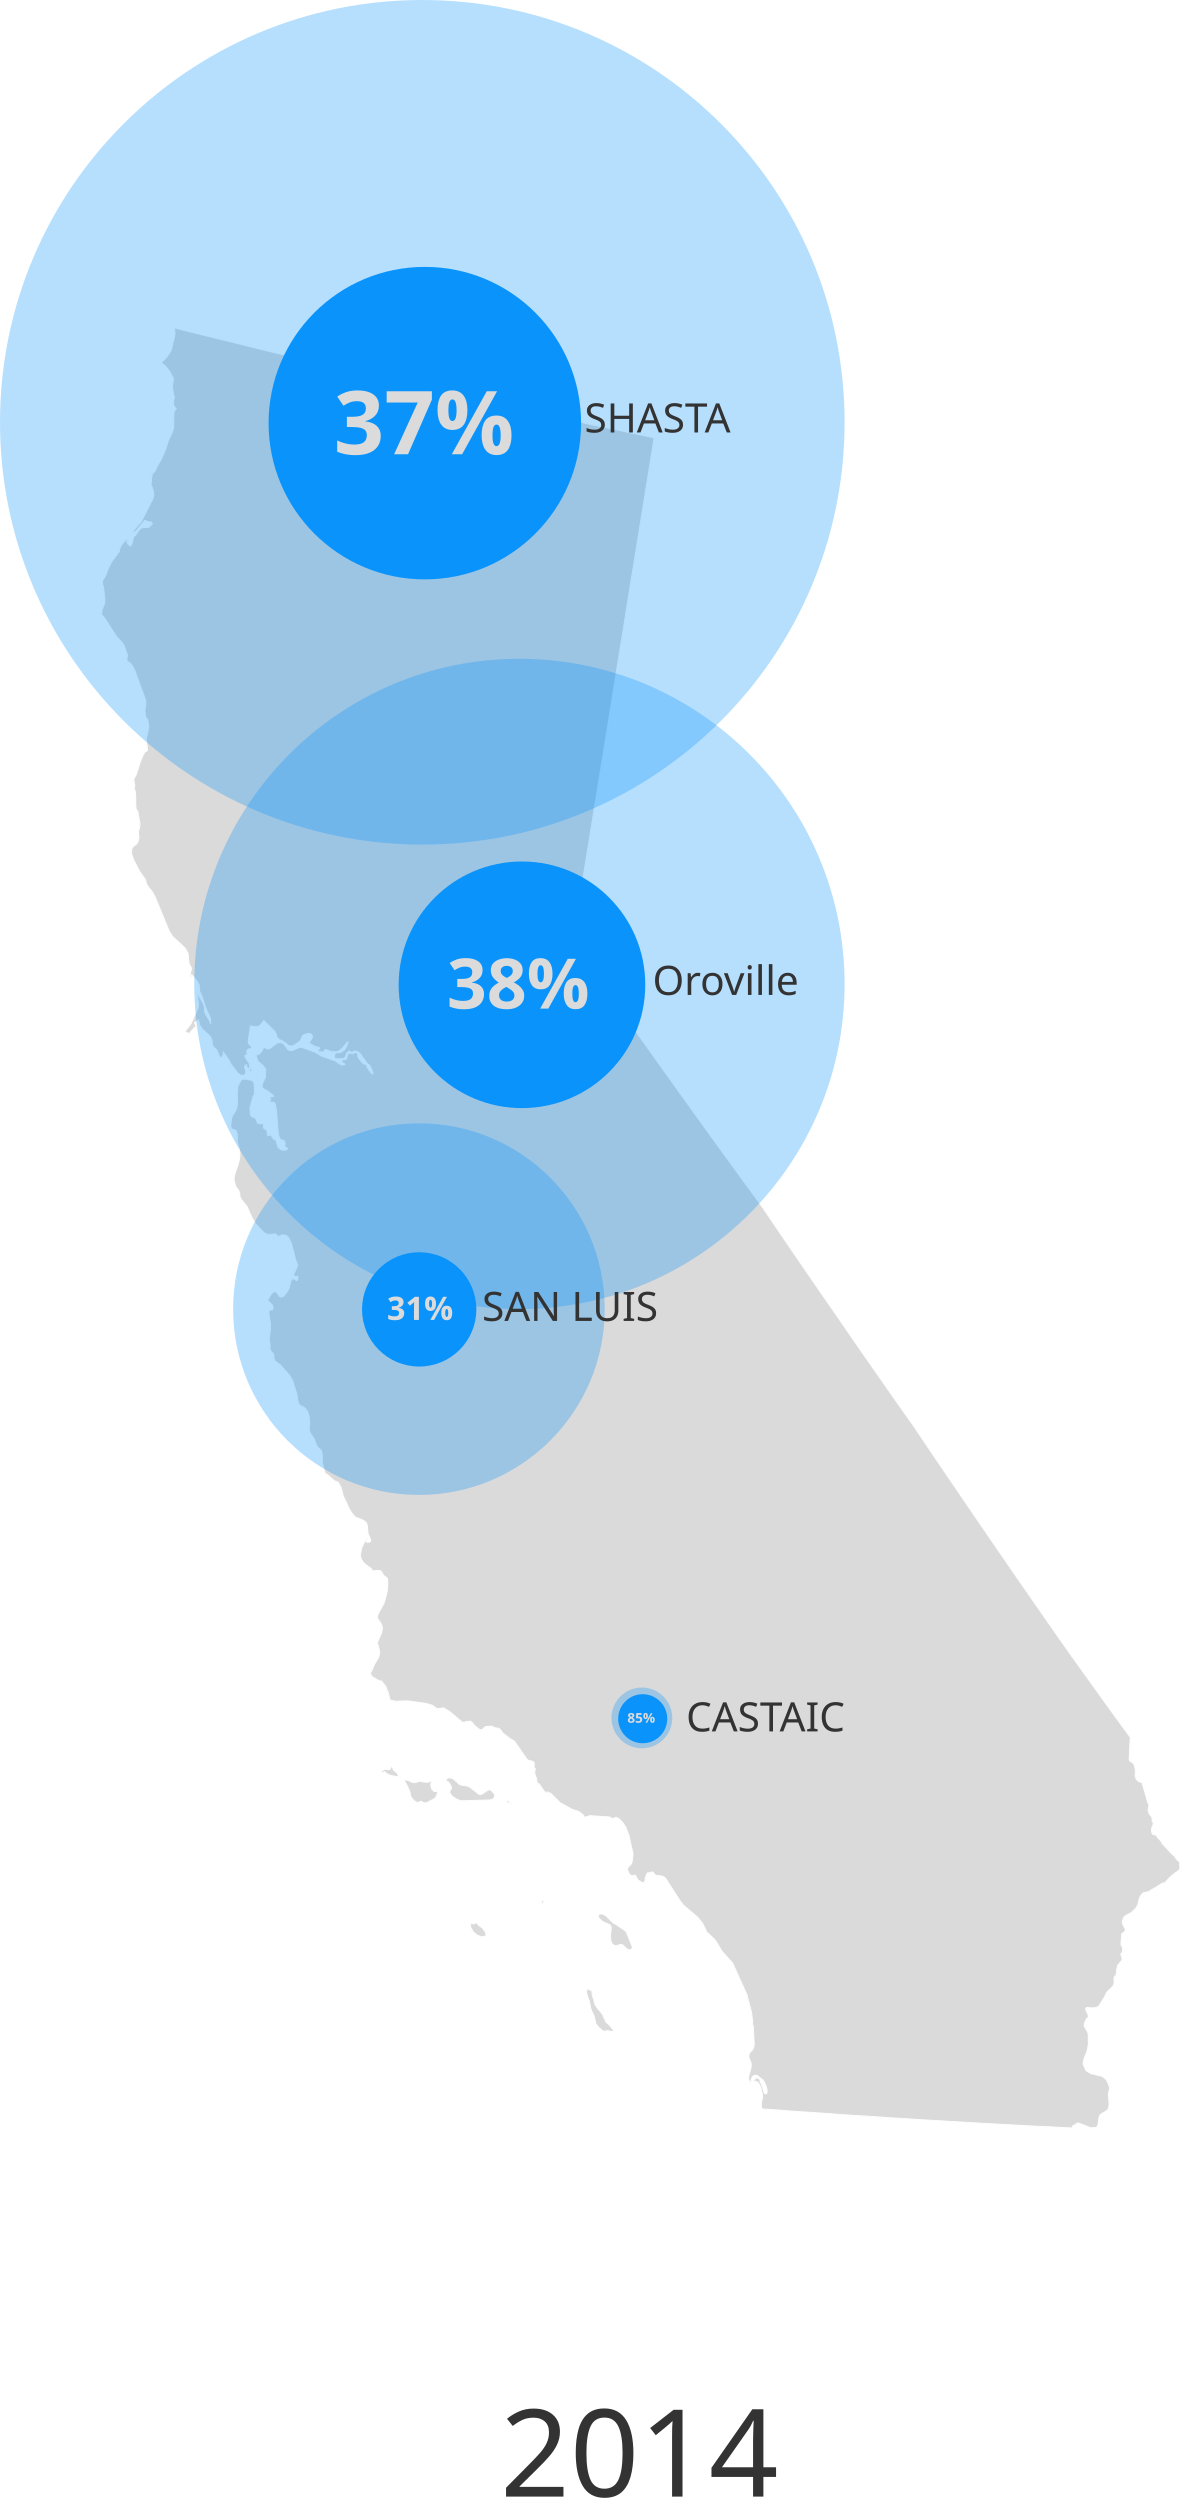
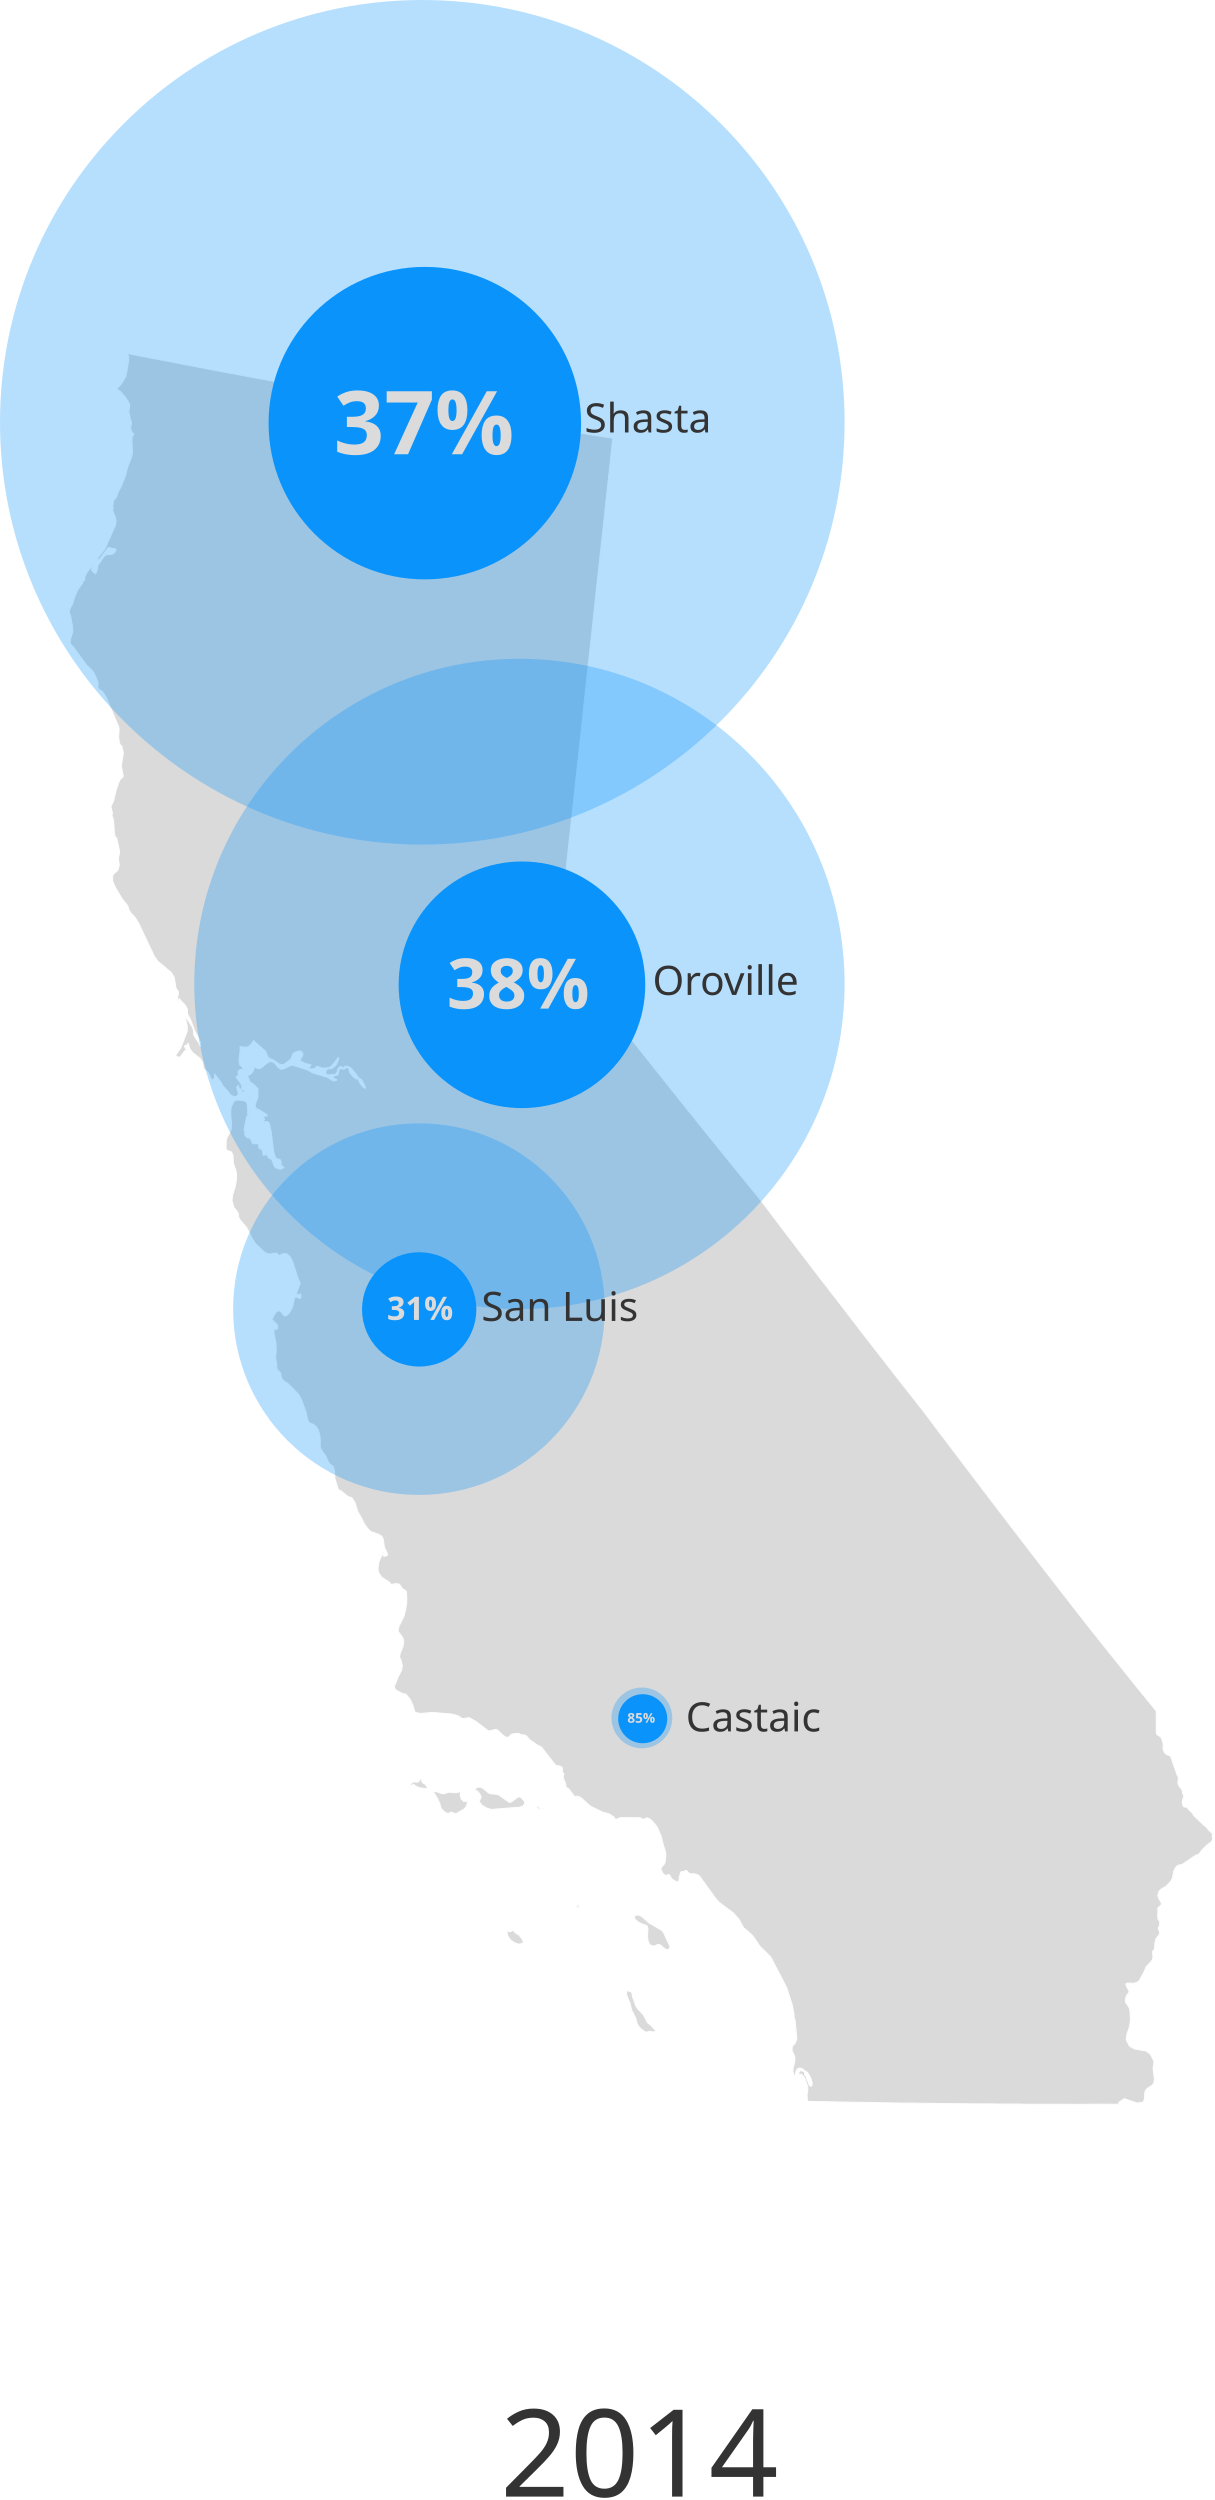
- <svg xmlns="http://www.w3.org/2000/svg" width="699px" height="1480px" viewBox="0 0 699 1480" version="1.1">
+ <svg xmlns="http://www.w3.org/2000/svg" width="719px" height="1480px" viewBox="0 0 719 1480" version="1.1">
  <defs />
  <g id="Page-1" stroke="none" stroke-width="1" fill="none" fill-rule="evenodd">
    <g id="Reservior" transform="translate(-6111, -183)">
      <g id="2014" transform="translate(6111, 183)">
-         <g id="US-States/State-Shapes/California" opacity="0.305" transform="translate(60, 194)">
+         <g id="US-States/State-Shapes/California" opacity="0.305" transform="translate(379.5, 727) rotate(-3) translate(-379.5, -727) translate(60, 194)">
          <path d="M298.715,1003.03 L296.563,998.311 L293.4,994.51 L292.128,992.458 L291.454,989.497 L291.117,988.727 L290.78,987.67 L290.512,986.45 L290.512,985.463 L290.313,984.545 L289.501,984.095 L288.491,983.714 L287.686,983.03 L287.15,985.385 L287.954,988.199 L288.965,990.943 L289.701,995.039 L291.922,1000.068 L292.733,1003.947 L294.142,1005.836 L295.827,1007.437 L297.168,1008.354 L297.91,1008.587 L298.447,1008.432 L298.983,1008.206 L299.526,1008.129 L301.61,1008.587 L302.552,1008.587 L303.494,1008.206 L300.468,1004.475 L298.715,1003.03 L298.715,1003.03 Z M225.529,947.29 L223.308,945.766 L223.04,945.315 L221.967,944.165 L221.156,944.709 L220.214,944.934 L219.278,944.787 L218.33,944.095 L218.735,947.212 L220.214,949.723 L222.434,951.549 L225.13,952.606 L227.749,952.155 L227.413,949.956 L225.529,947.29 L225.529,947.29 Z M310.218,949.039 L304.229,945.012 L303.019,944.398 L298.584,939.983 L296.7,939.074 L294.885,938.996 L294.074,940.294 L294.748,941.74 L296.295,943.178 L298.11,944.243 L299.526,944.787 L301.41,945.696 L301.878,947.29 L301.41,951.549 L301.479,953.904 L301.878,955.809 L302.751,957.177 L304.367,957.861 L305.109,957.783 L307.124,957.177 L307.935,957.107 L308.877,957.558 L311.16,959.835 L312.57,960.364 L313.849,960.061 L314.392,958.7 L311.098,950.477 L310.218,949.039 L310.218,949.039 Z M195.529,865.005 L194.993,862.572 L195.529,859.991 L194.189,860.831 L192.841,861.134 L188.33,860.528 L187.388,860.753 L186.515,861.134 L185.305,861.359 L183.689,860.979 L180.733,859.688 L179.186,860.069 L180.396,861.818 L181.675,864.399 L182.747,867.065 L183.015,869.039 L183.559,870.182 L184.899,871.775 L186.584,872.988 L187.925,872.988 L188.805,872.459 L189.541,872.537 L190.352,872.918 L191.562,873.369 L192.367,873.291 L196.74,871.091 L197.812,870.182 L198.624,868.736 L199.16,866.381 L196.939,866.529 L195.529,865.005 L195.529,865.005 Z M175.28,855.957 L174.675,855.273 L173.939,854.667 L173.128,854.131 L172.722,853.299 L172.392,852.312 L171.718,851.402 L171.113,853.221 L170.034,853.68 L167.751,853.377 L166.204,854.286 L165.798,855.273 L166.403,855.654 L167.545,854.745 L169.498,856.26 L171.381,857.1 L175.954,857.939 L175.686,856.874 L175.28,855.957 L175.28,855.957 Z M231.112,866.148 L230.575,865.775 L229.702,865.464 L228.492,866 L225.192,868.207 L224.587,868.363 L223.713,868.363 L217.793,863.715 L216.315,863.256 L213.152,862.805 L211.873,862.269 L208.312,859.004 L206.29,858.468 L205.685,858.468 L205.149,858.693 L204.275,859.307 L203.739,859.844 L204.138,860.295 L205.348,860.831 L206.159,861.818 L206.826,863.031 L207.37,864.469 L206.022,866.909 L207.507,869.272 L210.395,871.169 L212.953,872.078 L229.902,871.62 L231.786,871.014 L232.728,869.956 L232.996,868.511 L232.796,868.285 L231.112,866.148 L231.112,866.148 Z M638.346,909.948 L638.484,908.58 L636.325,906.458 L635.589,905.238 L634.915,904.476 L633.705,903.489 L628.122,897.48 L627.18,895.809 L626.843,895.428 L625.502,894.06 L625.234,893.672 L624.691,892.84 L624.423,892.537 L624.155,892.381 L623.818,892.234 L622.807,892.078 L622.401,891.853 L622.071,891.324 L621.796,890.64 L621.734,889.342 L621.734,888.425 L621.796,888.355 L622.339,886.831 L622.876,885.471 L622.271,884.329 L622.133,884.243 L622.002,882.121 L621.329,880.978 L620.455,879.991 L619.713,878.165 L619.713,877.481 L620.118,875.125 L620.118,874.286 L619.85,873.757 L619.582,873.291 L616.082,861.359 L614.13,860.675 L612.72,859.385 L611.977,857.333 L612.184,854.434 L612.046,853.151 L611.641,851.48 L610.967,849.949 L609.956,849.195 L608.883,848.589 L608.485,847.29 L609.083,835.281 L609.151,834.519 L597.112,818.017 L585.203,801.438 L572.826,784.174 L561.33,767.75 L551.168,753.144 L541.012,738.477 L530.918,723.801 L520.9,709.196 L510.875,694.513 L500.857,679.768 L490.894,665.092 L481.007,650.417 L469.572,634.21 L446.971,601.82 L435.805,585.544 L424.57,569.345 L413.404,553.076 L402.306,536.799 L391.277,520.523 L377.017,500.982 L362.818,481.44 L348.695,461.821 L334.634,442.195 L320.649,422.584 L306.718,402.895 L292.864,383.182 L279.078,363.493 L279.277,362.133 L280.219,356.576 L283.176,338.247 L286.07,320.004 L300.867,228.741 L303.762,210.498 L309.682,174.152 L312.57,155.893 L318.497,119.547 L321.384,101.451 L324.348,83.278 L327.236,65.175 L309.544,61.444 L291.853,57.728 L274.23,53.99 L256.607,50.119 L238.916,46.318 L221.293,42.361 L203.67,38.413 L186.041,34.371 L168.425,30.344 L150.802,26.24 L133.173,22.128 L115.619,17.946 L97.989,13.687 L80.435,9.357 L62.874,5.02 L45.32,0.69 L44.983,0.535 L43.099,0.076 L43.505,2.059 L43.574,3.116 L43.505,4.274 L41.415,13.236 L40.541,14.76 L38.19,18.102 L35.831,20.309 L35.701,20.916 L37.784,22.509 L40.61,26.085 L42.694,30.049 L42.357,32.855 L41.958,34.371 L42.357,36.959 L42.694,39.392 L43.099,40.465 L43.237,41.071 L42.694,43.652 L42.563,44.647 L42.762,45.626 L43.168,46.543 L43.704,47.305 L44.378,47.919 L43.099,49.435 L42.9,52.622 L42.831,58.863 L42.088,61.755 L39.599,67.079 L38.059,72.101 L35.226,78.405 L33.281,81.522 L31.795,85.019 L30.386,86.232 L29.911,87.755 L29.643,89.582 L29.712,90.958 L29.313,92.326 L30.792,96.733 L31.06,99.018 L30.523,101.218 L23.593,114.914 L19.488,119.469 L18.346,121.451 L19.756,120.993 L21.241,119.547 L25.476,114.3 L25.882,114.075 L28.639,115.132 L29.444,114.914 L29.98,115.676 L30.248,115.824 L28.708,117.798 L27.292,118.326 L25.745,118.257 L23.792,118.56 L22.582,119.547 L20.093,123.045 L19.151,123.729 L18.209,127.607 L17.274,129.349 L15.857,128.136 L15.046,126.923 L15.183,126.543 L15.926,124.646 L16.325,123.962 L13.705,126.465 L12.021,128.595 L10.542,131.408 L10.611,131.719 L10.742,132.24 L10.81,132.706 L10.473,132.784 L10.205,132.784 L9.937,133.01 L9.669,133.313 L9.332,134.378 L6.644,137.79 L5.832,139.088 L4.622,141.599 L3.481,144.109 L3.006,145.703 L2.408,147.079 L1.39,148.602 L0.655,150.04 L0.586,151.408 L1.26,153.763 L2.071,160.231 L2.071,162.811 L0.387,167.226 L0.118,169.581 L0.992,170.949 L1.865,171.781 L9.195,183.122 L12.495,186.62 L13.506,188.283 L15.321,193.312 L15.39,194.066 L15.115,196.344 L15.252,197.261 L15.72,197.727 L17.274,198.784 L17.81,199.313 L19.556,202.205 L26.281,220.681 L26.35,222.43 L25.813,226.845 L26.082,229.278 L26.35,230.638 L26.687,231.322 L27.429,231.866 L27.629,232.776 L27.766,233.848 L27.966,234.905 L28.096,236.577 L26.556,243.502 L27.36,249.736 L26.955,250.576 L25.745,251.26 L24.603,253.234 L22.919,257.416 L20.904,264.101 L19.151,267.373 L19.825,271.252 L19.426,273.001 L19.893,273.84 L20.161,275.356 L20.361,278.177 L20.361,282.888 L20.629,285.173 L21.578,286.316 L22.857,293.77 L22.788,294.827 L22.045,298.17 L21.977,299.164 L22.245,301.372 L22.245,302.437 L21.44,304.862 L20.498,306.012 L19.357,306.689 L18.078,308.212 L17.81,311.259 L19.151,315.052 L22.857,322.204 L25.944,326.463 L26.35,327.683 L26.687,329.277 L27.897,331.174 L30.118,333.917 L31.795,336.879 L40.273,357.485 L42.157,360.377 L49.693,367.372 L51.309,370.419 L51.976,376.723 L53.392,379.086 L52.382,384.03 L52.925,385.779 L52.987,385.095 L53.461,383.035 L56.961,387.147 L57.896,389.051 L58.034,389.883 L58.034,391.857 L58.164,392.774 L59.649,395.891 L61.801,402.739 L63.954,407.216 L64.696,409.579 L64.696,412.02 L63.816,409.735 L62.338,407.52 L61.128,405.094 L60.99,402.281 L60.523,400.446 L57.628,395.363 L56.486,393.684 L57.497,400.065 L57.229,402.817 L53.055,412.09 L50.367,415.58 L49.624,417.026 L51.508,417.64 L52.045,417.64 L52.65,417.329 L52.787,417.104 L52.849,416.878 L53.929,415.736 L54.465,414.974 L55.208,414.22 L56.349,413.614 L55.881,413.155 L55.675,412.696 L55.208,411.181 L55.881,411.095 L56.418,410.792 L56.961,410.341 L57.497,409.657 L58.233,412.93 L59.849,415.355 L63.885,418.93 L64.222,419.389 L64.964,420.454 L65.501,421.822 L65.7,424.636 L66.374,425.693 L67.921,427.076 L68.664,428.211 L69.874,431.406 L70.678,432.09 L71.551,431.631 L72.163,430.341 L72.163,428.748 L75.388,433.38 L77.004,436.419 L79.087,438.86 L79.899,440.15 L80.971,441.518 L82.518,442.498 L84.134,442.739 L85.344,441.814 L85.544,440.073 L85.007,438.479 L84.739,437.189 L85.881,436.194 L86.218,437.873 L87.029,438.705 L87.765,438.324 L87.902,436.73 L87.359,435.129 L85.544,432.541 L84.801,431.025 L85.344,430.87 L86.08,430.263 L86.554,430.038 L86.018,428.825 L86.286,427.753 L87.16,426.991 L89.312,426.688 L88.775,425.623 L87.16,423.718 L86.96,421.752 L87.964,415.961 L88.101,413.303 L90.859,413.839 L92.743,413.761 L94.358,412.626 L96.181,410.186 L102.768,416.645 L103.71,418.627 L103.847,419.614 L104.452,420.609 L105.387,421.371 L107.546,422.358 L110.84,424.939 L112.256,425.242 L113.198,425.242 L114.133,424.783 L117.097,422.731 L117.633,422.203 L118.108,421.441 L118.912,419.537 L119.249,419.008 L120.053,418.479 L121.47,418.021 L122.879,417.718 L123.959,417.943 L124.97,419.233 L124.832,420.531 L122.948,423.415 L125.974,425.242 L129.473,426.307 L128.669,427.372 L128.263,427.753 L127.658,428.056 L128.463,428.592 L129.604,428.748 L130.952,428.67 L132.1,428.444 L132.368,427.372 L133.241,427.372 L135.662,428.444 L136.604,428.592 L139.361,428.592 L140.977,427.978 L142.861,426.307 L145.687,422.809 L146.085,422.964 L145.35,425.164 L144.408,426.913 L143.129,428.211 L141.582,429.051 L140.77,429.198 L139.966,429.198 L139.093,429.276 L138.35,429.812 L138.02,430.644 L137.951,431.554 L138.151,432.238 L138.687,432.696 L141.919,432.774 L143.734,432.463 L144.607,431.554 L144.875,430.186 L145.219,429.509 L146.422,428.367 L146.965,428.141 L147.364,428.444 L147.77,428.825 L148.306,429.128 L148.712,429.051 L149.386,428.289 L149.723,428.141 L151.4,428.444 L152.542,429.128 L153.422,429.96 L157.458,435.665 L158.599,436.419 L159.204,437.337 L160.146,439.241 L160.82,441.138 L160.69,441.892 L159.61,441.06 L158.4,439.466 L157.32,437.57 L156.922,436.039 L155.643,436.039 L154.158,434.826 L152.074,432.09 L151.875,431.406 L151.875,430.566 L151.737,429.735 L151.07,429.051 L150.328,428.973 L149.654,429.276 L149.118,429.735 L148.643,429.882 L147.096,429.432 L146.292,429.579 L145.817,430.341 L145.618,431.173 L145.281,432.16 L144.944,432.999 L144.538,433.302 L143.871,433.225 L143.06,433.45 L142.386,433.909 L142.056,434.523 L142.386,434.826 L144.339,436.039 L142.792,436.583 L141.314,436.039 L138.687,434.134 L130.285,431.173 L127.122,429.128 L118.706,426.004 L117.028,426.159 L113.329,427.83 L111.582,427.978 L110.235,427.146 L108.014,424.099 L106.604,423.268 L104.989,423.19 L103.778,423.718 L99.742,426.765 L98.938,426.991 L97.927,426.913 L97.253,426.54 L96.648,426.004 L96.105,425.934 L95.094,428.056 L94.022,429.432 L92.674,430.419 L91.464,430.419 L92.743,434.297 L95.3,436.419 L97.322,438.86 L97.116,443.796 L95.5,447.302 L95.032,449.501 L96.181,450.714 L97.59,451.328 L100.952,453.769 L102.163,454.981 L99,455.665 L99.405,455.891 L100.347,456.73 L99.605,458.09 L100.148,458.471 L102.094,458.549 L102.836,459.381 L103.105,460.298 L103.778,464.488 L104.72,476.73 L105.257,479.085 L106.13,480.756 L107.883,481.137 L108.282,481.44 L108.55,481.977 L108.825,482.886 L108.825,483.415 L108.619,484.021 L108.488,484.627 L108.688,484.93 L109.224,485.171 L110.304,486.081 L109.093,486.843 L107.546,486.913 L106.068,486.462 L104.789,485.475 L104.184,484.021 L103.71,482.124 L103.105,480.686 L102.163,480.531 L101.489,479.699 L100.884,478.627 L100.217,477.943 L98.532,478.323 L98.264,477.484 L98.195,476.264 L98.065,475.354 L97.116,474.445 L96.38,474.142 L95.967,473.535 L96.105,471.786 L95.699,471.328 L93.279,471.18 L92.475,470.955 L91.663,468.669 L91.264,468.048 L90.728,467.674 L89.449,467.294 L88.913,466.835 L88.17,465.7 L88.17,464.938 L88.232,464.107 L87.902,462.739 L88.033,461.744 L89.649,455.51 L89.985,454.678 L90.591,454.22 L91.801,453.994 L90.659,453.769 L90.384,453.155 L90.591,452.393 L90.659,451.553 L90.453,447.302 L89.917,446.081 L88.5,445.405 L85.482,444.861 L83.928,444.861 L82.718,445.475 L80.765,449.12 L80.435,453.535 L80.634,458.09 L80.229,461.977 L79.424,463.726 L77.678,466.384 L76.935,468.669 L76.598,473.232 L77.272,474.289 L78.145,474.67 L79.019,474.896 L79.761,475.432 L80.497,477.414 L80.497,481.899 L80.971,483.943 L81.645,485.778 L81.982,487.985 L81.982,490.263 L81.776,492.315 L80.634,496.574 L79.218,500.298 L78.482,504.021 L79.424,508.133 L81.178,510.566 L81.913,512.089 L81.982,514.064 L82.45,515.432 L86.355,520.453 L89.312,527.223 L91.065,530.192 L95.837,535.276 L97.116,536.193 L98.663,536.799 L100.416,536.799 L102.094,536.496 L103.51,536.652 L104.521,538.175 L107.141,537.033 L109.293,537.258 L111.039,538.937 L112.524,542.124 L115.082,551.933 L116.286,555.058 L113.735,560.903 L114.271,561.44 L114.876,561.743 L115.55,561.743 L116.224,561.44 L116.354,562.279 L116.354,562.963 L116.155,563.577 L115.749,564.184 L114.133,563.266 L113.129,562.886 L112.387,563.803 L111.177,568.505 L110.166,570.41 L109.025,572.089 L107.746,573.457 L106.13,573.985 L105.057,572.998 L104.184,571.475 L102.836,570.565 L101.557,571.094 L100.279,572.47 L98.333,575.96 L99.405,576.644 L100.217,577.631 L100.952,578.323 L101.557,579.232 L101.626,580.686 L101.152,581.517 L99.742,581.37 L99.268,582.201 L99.206,584.02 L100.079,589.205 L100.079,593.604 L99.474,598.019 L99.474,598.859 L99.873,601.968 L99.873,603.181 L99.811,603.95 L99.873,604.556 L100.217,605.629 L100.884,606.461 L101.557,607.067 L102.094,607.829 L102.094,609.267 L102.231,610.332 L102.836,611.544 L103.641,612.469 L105.662,613.682 L111.651,620.452 L113.267,623.499 L115.749,631.256 L116.286,635.127 L116.829,637.11 L117.839,638.167 L119.517,638.773 L120.796,639.846 L121.807,641.136 L122.474,642.652 L122.948,644.401 L123.216,646.46 L123.285,648.668 L123.086,651.023 L123.148,653.067 L123.959,654.824 L125.974,657.793 L127.184,661.058 L127.995,662.582 L130.285,664.711 L130.752,667.144 L130.752,671.707 L132.499,678.392 L133.984,679.076 L137.752,682.504 L140.234,683.569 L141.919,686.608 L143.266,691.862 L145.219,695.733 L146.759,699.309 L148.444,701.967 L150.259,704.019 L155.038,706.001 L156.715,707.299 L157.389,708.737 L157.589,710.331 L157.795,713.152 L158.125,714.443 L159.204,716.953 L159.541,718.469 L158.262,719.075 L157.121,719.005 L156.784,718.321 L157.726,716.728 L157.32,715.966 L154.226,722.045 L153.491,725.62 L153.422,727.369 L153.889,729.04 L155.436,731.396 L159.473,734.365 L161.088,736.261 L161.494,735.881 L162.835,735.655 L164.451,735.733 L165.53,736.114 L166.066,736.798 L167.146,738.702 L167.751,739.153 L168.961,739.992 L169.429,740.599 L169.566,743.793 L169.36,747.369 L168.487,751.248 L167.345,755.119 L164.052,760.979 L163.378,763.257 L163.577,764.174 L165.393,766.84 L165.867,767.672 L166.135,768.589 L166.335,769.499 L166.335,770.633 L165.798,772.996 L164.052,776.727 L163.378,778.927 L164.052,780.598 L164.519,782.573 L164.788,784.633 L164.121,787.213 L163.172,788.884 L162.299,790.182 L161.556,791.628 L160.284,794.667 L159.342,796.183 L159.61,797.474 L160.353,798.624 L162.168,799.689 L164.251,800.909 L165.936,801.212 L168.287,804.244 L169.834,808.13 L170.907,812.382 L174.07,813.144 L181.269,812.918 L192.367,814.434 L195.866,815.507 L198.761,817.559 L202.728,817.108 L206.764,819.689 L213.627,825.549 L215.036,825.549 L216.789,825.083 L218.467,824.935 L219.609,825.775 L220.42,826.84 L221.898,828.355 L223.583,829.646 L224.862,830.104 L225.866,829.568 L226.608,828.736 L227.481,828.13 L231.318,827.897 L232.796,828.814 L234.612,829.04 L235.485,829.343 L236.227,829.949 L237.637,831.931 L241.941,835.281 L244.499,836.719 L251.966,847.438 L252.908,848.2 L254.661,848.511 L255.466,848.814 L256.14,849.498 L256.27,850.407 L256.14,851.48 L256.209,852.467 L257.082,853.299 L256.539,854.364 L256.539,855.802 L257.013,857.333 L257.549,858.771 L257.749,859.463 L257.817,860.753 L257.955,861.282 L258.292,861.663 L258.966,861.966 L259.365,862.347 L262.122,866.381 L263.875,867.982 L266.227,868.588 L265.216,868.13 L264.611,867.749 L264.074,867.749 L263.875,866.754 L266.227,867.827 L271.741,873.291 L278.809,877.177 L282.433,878.32 L285.128,880.294 L286.201,881.958 L287.748,881.352 L289.302,880.901 L300.331,881.585 L301.341,881.888 L302.015,882.424 L302.62,882.58 L303.494,882.346 L304.704,881.81 L306.45,882.65 L308.472,884.787 L310.418,887.516 L312.508,893.065 L313.519,898.095 L314.522,902.113 L314.729,904.018 L314.591,905.541 L314.055,908.813 L313.25,910.104 L311.965,911.246 L311.366,912.84 L312.508,915.35 L312.975,915.809 L313.718,916.268 L314.522,916.485 L315.334,916.19 L316.138,916.112 L316.743,917.177 L317.348,918.467 L318.022,919.159 L318.696,919.54 L319.5,920.146 L320.312,920.597 L321.185,920.52 L321.653,919.913 L321.852,919.159 L321.921,918.164 L322.863,915.281 L323.406,914.736 L324.41,914.736 L325.015,914.589 L325.689,914.286 L326.431,914.208 L328.047,916.112 L329.257,916.338 L330.804,916.408 L332.75,916.944 L334.029,917.931 L342.576,931.238 L344.797,934.06 L352.938,940.9 L356.032,944.787 L358.452,949.878 L359.862,951.091 L362.818,953.982 L363.898,955.272 L367.528,961.281 L373.654,968.051 L382.126,986.761 L384.821,997.021 L385.557,1002.493 L385.488,1004.405 L385.962,1005.758 L386.499,1016.345 L386.23,1017.938 L385.22,1019.835 L384.216,1020.752 L383.473,1021.739 L383.274,1023.939 L384.683,1027.514 L384.752,1029.038 L384.346,1031.09 L383.136,1035.489 L383.205,1036.562 L383.673,1038.466 L383.81,1039.827 L384.285,1039.003 L385.158,1035.878 L386.024,1034.891 L387.104,1034.518 L387.64,1034.588 L388.919,1035.124 L390.067,1036.181 L391.683,1037.324 L392.35,1038.319 L393.361,1040.518 L394.103,1043.029 L394.103,1044.926 L393.429,1045.688 L392.487,1045.229 L392.082,1043.783 L391.277,1041.661 L390.734,1039.601 L389.93,1038.544 L389.998,1037.168 L388.651,1036.259 L387.578,1036.034 L386.705,1037.021 L385.962,1037.938 L388.114,1038.319 L389.593,1039.99 L390.535,1042.501 L391.408,1045.765 L391.339,1048.354 L390.734,1050.709 L390.803,1053.67 L391.277,1054.518 L396.922,1054.898 L402.505,1055.272 L408.157,1055.73 L413.809,1056.111 L419.392,1056.492 L425.044,1056.873 L430.696,1057.246 L436.341,1057.705 L441.925,1058.085 L447.576,1058.466 L453.228,1058.777 L458.812,1059.15 L464.464,1059.531 L470.109,1059.912 L475.76,1060.215 L486.996,1060.969 L492.648,1061.28 L498.231,1061.583 L503.883,1061.964 L509.528,1062.267 L515.111,1062.57 L520.763,1062.959 L526.415,1063.262 L531.998,1063.565 L537.65,1063.868 L543.295,1064.172 L548.878,1064.475 L554.53,1064.778 L560.182,1065.003 L565.765,1065.299 L571.417,1065.617 L574.511,1065.765 L574.511,1065.921 L574.979,1064.63 L578.142,1062.718 L585.815,1065.687 L589.108,1065.384 L589.982,1063.946 L590.319,1062.112 L590.449,1060.293 L590.924,1058.544 L592.065,1057.324 L595.159,1055.583 L596.17,1054.362 L596.637,1052.232 L596.17,1045.54 L596.438,1044.242 L596.706,1043.332 L596.844,1042.345 L596.706,1040.977 L595.029,1037.246 L592.601,1035.194 L585.815,1033.601 L582.982,1031.852 L581.167,1027.895 L581.841,1024.397 L583.388,1020.752 L584.33,1016.415 L584.261,1010.484 L583.931,1009.038 L581.909,1005.618 L581.909,1004.094 L582.982,1001.351 L583.993,1000.449 L584.399,999.609 L584.062,998.467 L583.587,997.557 L582.92,996.112 L582.714,994.891 L583.525,994.433 L587.224,994.736 L589.17,994.363 L590.656,993.445 L594.087,987.896 L595.097,985.54 L595.971,984.615 L597.648,983.107 L598.865,981.809 L599.195,981.125 L599.601,979.835 L599.463,977.55 L599.67,976.189 L600.337,975.731 L600.674,975.272 L600.88,974.137 L601.079,971.93 L601.684,969.489 L602.695,968.199 L603.706,967.134 L604.373,965.774 L603.768,963.792 L603.568,962.649 L604.043,962.198 L604.373,961.662 L604.579,960.519 L604.648,959.307 L604.442,958.7 L603.637,957.48 L603.706,954.969 L603.974,952.381 L603.974,950.865 L605.521,949.8 L606.188,948.969 L606.188,948.044 L604.985,945.844 L604.51,944.631 L604.373,943.411 L605.115,941.211 L606.463,939.983 L609.688,938.242 L611.035,937.022 L612.452,935.576 L613.525,933.757 L614.604,929.497 L615.608,927.748 L616.956,926.45 L619.782,925.922 L628.122,920.893 L629.6,920.675 L632.357,917.558 L635.183,915.125 L637.741,913.446 L638.546,912.156 L638.346,909.948 L638.346,909.948 Z M45.389,446.011 L44.983,446.462 L45.052,446.765 L44.983,446.921 L45.052,446.765 L45.114,446.843 L44.983,446.998 L45.458,446.081 L45.389,446.159 L45.389,446.011 L45.389,446.011 Z M88.569,438.557 L88.438,438.782 L88.101,438.705 L87.833,439.086 L87.765,439.917 L87.765,439.995 L88.17,440.376 L88.775,440.298 L89.38,439.163 L89.312,439.163 L89.38,439.163 L88.569,438.557 L88.569,438.557 Z M91.801,443.423 L91.801,444.713 L91.869,444.783 L92.475,446.081 L92.612,445.778 L92.612,445.708 L92.206,445.405 L92.612,443.726 L91.801,443.423 L91.801,443.423 Z M242.952,873.369 L241.941,872.918 L241.336,872.382 L240.532,871.923 L239.789,871.775 L239.59,872.078 L239.727,872.382 L240.869,873.369 L241.542,873.369 L242.546,873.68 L243.626,873.602 L243.557,873.291 L242.952,873.369 L242.952,873.369 Z M261.991,931.091 L261.448,931.316 L260.643,931.394 L260.375,931.542 L260.513,932.008 L260.643,932.917 L260.843,933.446 L260.843,933.516 L261.854,932.008 L261.991,931.168 L261.922,931.168 L261.991,931.091 L261.991,931.091 Z" id="Fill-92" fill="#878787" />
          <path d="M298.715,1003.03 L296.563,998.311 L293.4,994.51 L292.128,992.458 L291.454,989.497 L291.117,988.727 L290.78,987.67 L290.512,986.45 L290.512,985.463 L290.313,984.545 L289.501,984.095 L288.491,983.714 L287.686,983.03 L287.15,985.385 L287.954,988.199 L288.965,990.943 L289.701,995.039 L291.922,1000.068 L292.733,1003.947 L294.142,1005.836 L295.827,1007.437 L297.168,1008.354 L297.91,1008.587 L298.447,1008.432 L298.983,1008.206 L299.526,1008.129 L301.61,1008.587 L302.552,1008.587 L303.494,1008.206 L300.468,1004.475 L298.715,1003.03 L298.715,1003.03 Z M225.529,947.29 L223.308,945.766 L223.04,945.315 L221.967,944.165 L221.156,944.709 L220.214,944.934 L219.278,944.787 L218.33,944.095 L218.735,947.212 L220.214,949.723 L222.434,951.549 L225.13,952.606 L227.749,952.155 L227.413,949.956 L225.529,947.29 L225.529,947.29 Z M310.218,949.039 L304.229,945.012 L303.019,944.398 L298.584,939.983 L296.7,939.074 L294.885,938.996 L294.074,940.294 L294.748,941.74 L296.295,943.178 L298.11,944.243 L299.526,944.787 L301.41,945.696 L301.878,947.29 L301.41,951.549 L301.479,953.904 L301.878,955.809 L302.751,957.177 L304.367,957.861 L305.109,957.783 L307.124,957.177 L307.935,957.107 L308.877,957.558 L311.16,959.835 L312.57,960.364 L313.849,960.061 L314.392,958.7 L311.098,950.477 L310.218,949.039 L310.218,949.039 Z M195.529,865.005 L194.993,862.572 L195.529,859.991 L194.189,860.831 L192.841,861.134 L188.33,860.528 L187.388,860.753 L186.515,861.134 L185.305,861.359 L183.689,860.979 L180.733,859.688 L179.186,860.069 L180.396,861.818 L181.675,864.399 L182.747,867.065 L183.015,869.039 L183.559,870.182 L184.899,871.775 L186.584,872.988 L187.925,872.988 L188.805,872.459 L189.541,872.537 L190.352,872.918 L191.562,873.369 L192.367,873.291 L196.74,871.091 L197.812,870.182 L198.624,868.736 L199.16,866.381 L196.939,866.529 L195.529,865.005 L195.529,865.005 Z M175.28,855.957 L174.675,855.273 L173.939,854.667 L173.128,854.131 L172.722,853.299 L172.392,852.312 L171.718,851.402 L171.113,853.221 L170.034,853.68 L167.751,853.377 L166.204,854.286 L165.798,855.273 L166.403,855.654 L167.545,854.745 L169.498,856.26 L171.381,857.1 L175.954,857.939 L175.686,856.874 L175.28,855.957 L175.28,855.957 Z M231.112,866.148 L230.575,865.775 L229.702,865.464 L228.492,866 L225.192,868.207 L224.587,868.363 L223.713,868.363 L217.793,863.715 L216.315,863.256 L213.152,862.805 L211.873,862.269 L208.312,859.004 L206.29,858.468 L205.685,858.468 L205.149,858.693 L204.275,859.307 L203.739,859.844 L204.138,860.295 L205.348,860.831 L206.159,861.818 L206.826,863.031 L207.37,864.469 L206.022,866.909 L207.507,869.272 L210.395,871.169 L212.953,872.078 L229.902,871.62 L231.786,871.014 L232.728,869.956 L232.996,868.511 L232.796,868.285 L231.112,866.148 L231.112,866.148 Z M638.346,909.948 L638.484,908.58 L636.325,906.458 L635.589,905.238 L634.915,904.476 L633.705,903.489 L628.122,897.48 L627.18,895.809 L626.843,895.428 L625.502,894.06 L625.234,893.672 L624.691,892.84 L624.423,892.537 L624.155,892.381 L623.818,892.234 L622.807,892.078 L622.401,891.853 L622.071,891.324 L621.796,890.64 L621.734,889.342 L621.734,888.425 L621.796,888.355 L622.339,886.831 L622.876,885.471 L622.271,884.329 L622.133,884.243 L622.002,882.121 L621.329,880.978 L620.455,879.991 L619.713,878.165 L619.713,877.481 L620.118,875.125 L620.118,874.286 L619.85,873.757 L619.582,873.291 L616.082,861.359 L614.13,860.675 L612.72,859.385 L611.977,857.333 L612.184,854.434 L612.046,853.151 L611.641,851.48 L610.967,849.949 L609.956,849.195 L608.883,848.589 L608.485,847.29 L609.083,835.281 L609.151,834.519 L597.112,818.017 L585.203,801.438 L572.826,784.174 L561.33,767.75 L551.168,753.144 L541.012,738.477 L530.918,723.801 L520.9,709.196 L510.875,694.513 L500.857,679.768 L490.894,665.092 L481.007,650.417 L469.572,634.21 L446.971,601.82 L435.805,585.544 L424.57,569.345 L413.404,553.076 L402.306,536.799 L391.277,520.523 L377.017,500.982 L362.818,481.44 L348.695,461.821 L334.634,442.195 L320.649,422.584 L306.718,402.895 L292.864,383.182 L279.078,363.493 L279.277,362.133 L280.219,356.576 L283.176,338.247 L286.07,320.004 L300.867,228.741 L303.762,210.498 L309.682,174.152 L312.57,155.893 L318.497,119.547 L321.384,101.451 L324.348,83.278 L327.236,65.175 L309.544,61.444 L291.853,57.728 L274.23,53.99 L256.607,50.119 L238.916,46.318 L221.293,42.361 L203.67,38.413 L186.041,34.371 L168.425,30.344 L150.802,26.24 L133.173,22.128 L115.619,17.946 L97.989,13.687 L80.435,9.357 L62.874,5.02 L45.32,0.69 L44.983,0.535 L43.099,0.076 L43.505,2.059 L43.574,3.116 L43.505,4.274 L41.415,13.236 L40.541,14.76 L38.19,18.102 L35.831,20.309 L35.701,20.916 L37.784,22.509 L40.61,26.085 L42.694,30.049 L42.357,32.855 L41.958,34.371 L42.357,36.959 L42.694,39.392 L43.099,40.465 L43.237,41.071 L42.694,43.652 L42.563,44.647 L42.762,45.626 L43.168,46.543 L43.704,47.305 L44.378,47.919 L43.099,49.435 L42.9,52.622 L42.831,58.863 L42.088,61.755 L39.599,67.079 L38.059,72.101 L35.226,78.405 L33.281,81.522 L31.795,85.019 L30.386,86.232 L29.911,87.755 L29.643,89.582 L29.712,90.958 L29.313,92.326 L30.792,96.733 L31.06,99.018 L30.523,101.218 L23.593,114.914 L19.488,119.469 L18.346,121.451 L19.756,120.993 L21.241,119.547 L25.476,114.3 L25.882,114.075 L28.639,115.132 L29.444,114.914 L29.98,115.676 L30.248,115.824 L28.708,117.798 L27.292,118.326 L25.745,118.257 L23.792,118.56 L22.582,119.547 L20.093,123.045 L19.151,123.729 L18.209,127.607 L17.274,129.349 L15.857,128.136 L15.046,126.923 L15.183,126.543 L15.926,124.646 L16.325,123.962 L13.705,126.465 L12.021,128.595 L10.542,131.408 L10.611,131.719 L10.742,132.24 L10.81,132.706 L10.473,132.784 L10.205,132.784 L9.937,133.01 L9.669,133.313 L9.332,134.378 L6.644,137.79 L5.832,139.088 L4.622,141.599 L3.481,144.109 L3.006,145.703 L2.408,147.079 L1.39,148.602 L0.655,150.04 L0.586,151.408 L1.26,153.763 L2.071,160.231 L2.071,162.811 L0.387,167.226 L0.118,169.581 L0.992,170.949 L1.865,171.781 L9.195,183.122 L12.495,186.62 L13.506,188.283 L15.321,193.312 L15.39,194.066 L15.115,196.344 L15.252,197.261 L15.72,197.727 L17.274,198.784 L17.81,199.313 L19.556,202.205 L26.281,220.681 L26.35,222.43 L25.813,226.845 L26.082,229.278 L26.35,230.638 L26.687,231.322 L27.429,231.866 L27.629,232.776 L27.766,233.848 L27.966,234.905 L28.096,236.577 L26.556,243.502 L27.36,249.736 L26.955,250.576 L25.745,251.26 L24.603,253.234 L22.919,257.416 L20.904,264.101 L19.151,267.373 L19.825,271.252 L19.426,273.001 L19.893,273.84 L20.161,275.356 L20.361,278.177 L20.361,282.888 L20.629,285.173 L21.578,286.316 L22.857,293.77 L22.788,294.827 L22.045,298.17 L21.977,299.164 L22.245,301.372 L22.245,302.437 L21.44,304.862 L20.498,306.012 L19.357,306.689 L18.078,308.212 L17.81,311.259 L19.151,315.052 L22.857,322.204 L25.944,326.463 L26.35,327.683 L26.687,329.277 L27.897,331.174 L30.118,333.917 L31.795,336.879 L40.273,357.485 L42.157,360.377 L49.693,367.372 L51.309,370.419 L51.976,376.723 L53.392,379.086 L52.382,384.03 L52.925,385.779 L52.987,385.095 L53.461,383.035 L56.961,387.147 L57.896,389.051 L58.034,389.883 L58.034,391.857 L58.164,392.774 L59.649,395.891 L61.801,402.739 L63.954,407.216 L64.696,409.579 L64.696,412.02 L63.816,409.735 L62.338,407.52 L61.128,405.094 L60.99,402.281 L60.523,400.446 L57.628,395.363 L56.486,393.684 L57.497,400.065 L57.229,402.817 L53.055,412.09 L50.367,415.58 L49.624,417.026 L51.508,417.64 L52.045,417.64 L52.65,417.329 L52.787,417.104 L52.849,416.878 L53.929,415.736 L54.465,414.974 L55.208,414.22 L56.349,413.614 L55.881,413.155 L55.675,412.696 L55.208,411.181 L55.881,411.095 L56.418,410.792 L56.961,410.341 L57.497,409.657 L58.233,412.93 L59.849,415.355 L63.885,418.93 L64.222,419.389 L64.964,420.454 L65.501,421.822 L65.7,424.636 L66.374,425.693 L67.921,427.076 L68.664,428.211 L69.874,431.406 L70.678,432.09 L71.551,431.631 L72.163,430.341 L72.163,428.748 L75.388,433.38 L77.004,436.419 L79.087,438.86 L79.899,440.15 L80.971,441.518 L82.518,442.498 L84.134,442.739 L85.344,441.814 L85.544,440.073 L85.007,438.479 L84.739,437.189 L85.881,436.194 L86.218,437.873 L87.029,438.705 L87.765,438.324 L87.902,436.73 L87.359,435.129 L85.544,432.541 L84.801,431.025 L85.344,430.87 L86.08,430.263 L86.554,430.038 L86.018,428.825 L86.286,427.753 L87.16,426.991 L89.312,426.688 L88.775,425.623 L87.16,423.718 L86.96,421.752 L87.964,415.961 L88.101,413.303 L90.859,413.839 L92.743,413.761 L94.358,412.626 L96.181,410.186 L102.768,416.645 L103.71,418.627 L103.847,419.614 L104.452,420.609 L105.387,421.371 L107.546,422.358 L110.84,424.939 L112.256,425.242 L113.198,425.242 L114.133,424.783 L117.097,422.731 L117.633,422.203 L118.108,421.441 L118.912,419.537 L119.249,419.008 L120.053,418.479 L121.47,418.021 L122.879,417.718 L123.959,417.943 L124.97,419.233 L124.832,420.531 L122.948,423.415 L125.974,425.242 L129.473,426.307 L128.669,427.372 L128.263,427.753 L127.658,428.056 L128.463,428.592 L129.604,428.748 L130.952,428.67 L132.1,428.444 L132.368,427.372 L133.241,427.372 L135.662,428.444 L136.604,428.592 L139.361,428.592 L140.977,427.978 L142.861,426.307 L145.687,422.809 L146.085,422.964 L145.35,425.164 L144.408,426.913 L143.129,428.211 L141.582,429.051 L140.77,429.198 L139.966,429.198 L139.093,429.276 L138.35,429.812 L138.02,430.644 L137.951,431.554 L138.151,432.238 L138.687,432.696 L141.919,432.774 L143.734,432.463 L144.607,431.554 L144.875,430.186 L145.219,429.509 L146.422,428.367 L146.965,428.141 L147.364,428.444 L147.77,428.825 L148.306,429.128 L148.712,429.051 L149.386,428.289 L149.723,428.141 L151.4,428.444 L152.542,429.128 L153.422,429.96 L157.458,435.665 L158.599,436.419 L159.204,437.337 L160.146,439.241 L160.82,441.138 L160.69,441.892 L159.61,441.06 L158.4,439.466 L157.32,437.57 L156.922,436.039 L155.643,436.039 L154.158,434.826 L152.074,432.09 L151.875,431.406 L151.875,430.566 L151.737,429.735 L151.07,429.051 L150.328,428.973 L149.654,429.276 L149.118,429.735 L148.643,429.882 L147.096,429.432 L146.292,429.579 L145.817,430.341 L145.618,431.173 L145.281,432.16 L144.944,432.999 L144.538,433.302 L143.871,433.225 L143.06,433.45 L142.386,433.909 L142.056,434.523 L142.386,434.826 L144.339,436.039 L142.792,436.583 L141.314,436.039 L138.687,434.134 L130.285,431.173 L127.122,429.128 L118.706,426.004 L117.028,426.159 L113.329,427.83 L111.582,427.978 L110.235,427.146 L108.014,424.099 L106.604,423.268 L104.989,423.19 L103.778,423.718 L99.742,426.765 L98.938,426.991 L97.927,426.913 L97.253,426.54 L96.648,426.004 L96.105,425.934 L95.094,428.056 L94.022,429.432 L92.674,430.419 L91.464,430.419 L92.743,434.297 L95.3,436.419 L97.322,438.86 L97.116,443.796 L95.5,447.302 L95.032,449.501 L96.181,450.714 L97.59,451.328 L100.952,453.769 L102.163,454.981 L99,455.665 L99.405,455.891 L100.347,456.73 L99.605,458.09 L100.148,458.471 L102.094,458.549 L102.836,459.381 L103.105,460.298 L103.778,464.488 L104.72,476.73 L105.257,479.085 L106.13,480.756 L107.883,481.137 L108.282,481.44 L108.55,481.977 L108.825,482.886 L108.825,483.415 L108.619,484.021 L108.488,484.627 L108.688,484.93 L109.224,485.171 L110.304,486.081 L109.093,486.843 L107.546,486.913 L106.068,486.462 L104.789,485.475 L104.184,484.021 L103.71,482.124 L103.105,480.686 L102.163,480.531 L101.489,479.699 L100.884,478.627 L100.217,477.943 L98.532,478.323 L98.264,477.484 L98.195,476.264 L98.065,475.354 L97.116,474.445 L96.38,474.142 L95.967,473.535 L96.105,471.786 L95.699,471.328 L93.279,471.18 L92.475,470.955 L91.663,468.669 L91.264,468.048 L90.728,467.674 L89.449,467.294 L88.913,466.835 L88.17,465.7 L88.17,464.938 L88.232,464.107 L87.902,462.739 L88.033,461.744 L89.649,455.51 L89.985,454.678 L90.591,454.22 L91.801,453.994 L90.659,453.769 L90.384,453.155 L90.591,452.393 L90.659,451.553 L90.453,447.302 L89.917,446.081 L88.5,445.405 L85.482,444.861 L83.928,444.861 L82.718,445.475 L80.765,449.12 L80.435,453.535 L80.634,458.09 L80.229,461.977 L79.424,463.726 L77.678,466.384 L76.935,468.669 L76.598,473.232 L77.272,474.289 L78.145,474.67 L79.019,474.896 L79.761,475.432 L80.497,477.414 L80.497,481.899 L80.971,483.943 L81.645,485.778 L81.982,487.985 L81.982,490.263 L81.776,492.315 L80.634,496.574 L79.218,500.298 L78.482,504.021 L79.424,508.133 L81.178,510.566 L81.913,512.089 L81.982,514.064 L82.45,515.432 L86.355,520.453 L89.312,527.223 L91.065,530.192 L95.837,535.276 L97.116,536.193 L98.663,536.799 L100.416,536.799 L102.094,536.496 L103.51,536.652 L104.521,538.175 L107.141,537.033 L109.293,537.258 L111.039,538.937 L112.524,542.124 L115.082,551.933 L116.286,555.058 L113.735,560.903 L114.271,561.44 L114.876,561.743 L115.55,561.743 L116.224,561.44 L116.354,562.279 L116.354,562.963 L116.155,563.577 L115.749,564.184 L114.133,563.266 L113.129,562.886 L112.387,563.803 L111.177,568.505 L110.166,570.41 L109.025,572.089 L107.746,573.457 L106.13,573.985 L105.057,572.998 L104.184,571.475 L102.836,570.565 L101.557,571.094 L100.279,572.47 L98.333,575.96 L99.405,576.644 L100.217,577.631 L100.952,578.323 L101.557,579.232 L101.626,580.686 L101.152,581.517 L99.742,581.37 L99.268,582.201 L99.206,584.02 L100.079,589.205 L100.079,593.604 L99.474,598.019 L99.474,598.859 L99.873,601.968 L99.873,603.181 L99.811,603.95 L99.873,604.556 L100.217,605.629 L100.884,606.461 L101.557,607.067 L102.094,607.829 L102.094,609.267 L102.231,610.332 L102.836,611.544 L103.641,612.469 L105.662,613.682 L111.651,620.452 L113.267,623.499 L115.749,631.256 L116.286,635.127 L116.829,637.11 L117.839,638.167 L119.517,638.773 L120.796,639.846 L121.807,641.136 L122.474,642.652 L122.948,644.401 L123.216,646.46 L123.285,648.668 L123.086,651.023 L123.148,653.067 L123.959,654.824 L125.974,657.793 L127.184,661.058 L127.995,662.582 L130.285,664.711 L130.752,667.144 L130.752,671.707 L132.499,678.392 L133.984,679.076 L137.752,682.504 L140.234,683.569 L141.919,686.608 L143.266,691.862 L145.219,695.733 L146.759,699.309 L148.444,701.967 L150.259,704.019 L155.038,706.001 L156.715,707.299 L157.389,708.737 L157.589,710.331 L157.795,713.152 L158.125,714.443 L159.204,716.953 L159.541,718.469 L158.262,719.075 L157.121,719.005 L156.784,718.321 L157.726,716.728 L157.32,715.966 L154.226,722.045 L153.491,725.62 L153.422,727.369 L153.889,729.04 L155.436,731.396 L159.473,734.365 L161.088,736.261 L161.494,735.881 L162.835,735.655 L164.451,735.733 L165.53,736.114 L166.066,736.798 L167.146,738.702 L167.751,739.153 L168.961,739.992 L169.429,740.599 L169.566,743.793 L169.36,747.369 L168.487,751.248 L167.345,755.119 L164.052,760.979 L163.378,763.257 L163.577,764.174 L165.393,766.84 L165.867,767.672 L166.135,768.589 L166.335,769.499 L166.335,770.633 L165.798,772.996 L164.052,776.727 L163.378,778.927 L164.052,780.598 L164.519,782.573 L164.788,784.633 L164.121,787.213 L163.172,788.884 L162.299,790.182 L161.556,791.628 L160.284,794.667 L159.342,796.183 L159.61,797.474 L160.353,798.624 L162.168,799.689 L164.251,800.909 L165.936,801.212 L168.287,804.244 L169.834,808.13 L170.907,812.382 L174.07,813.144 L181.269,812.918 L192.367,814.434 L195.866,815.507 L198.761,817.559 L202.728,817.108 L206.764,819.689 L213.627,825.549 L215.036,825.549 L216.789,825.083 L218.467,824.935 L219.609,825.775 L220.42,826.84 L221.898,828.355 L223.583,829.646 L224.862,830.104 L225.866,829.568 L226.608,828.736 L227.481,828.13 L231.318,827.897 L232.796,828.814 L234.612,829.04 L235.485,829.343 L236.227,829.949 L237.637,831.931 L241.941,835.281 L244.499,836.719 L251.966,847.438 L252.908,848.2 L254.661,848.511 L255.466,848.814 L256.14,849.498 L256.27,850.407 L256.14,851.48 L256.209,852.467 L257.082,853.299 L256.539,854.364 L256.539,855.802 L257.013,857.333 L257.549,858.771 L257.749,859.463 L257.817,860.753 L257.955,861.282 L258.292,861.663 L258.966,861.966 L259.365,862.347 L262.122,866.381 L263.875,867.982 L266.227,868.588 L265.216,868.13 L264.611,867.749 L264.074,867.749 L263.875,866.754 L266.227,867.827 L271.741,873.291 L278.809,877.177 L282.433,878.32 L285.128,880.294 L286.201,881.958 L287.748,881.352 L289.302,880.901 L300.331,881.585 L301.341,881.888 L302.015,882.424 L302.62,882.58 L303.494,882.346 L304.704,881.81 L306.45,882.65 L308.472,884.787 L310.418,887.516 L312.508,893.065 L313.519,898.095 L314.522,902.113 L314.729,904.018 L314.591,905.541 L314.055,908.813 L313.25,910.104 L311.965,911.246 L311.366,912.84 L312.508,915.35 L312.975,915.809 L313.718,916.268 L314.522,916.485 L315.334,916.19 L316.138,916.112 L316.743,917.177 L317.348,918.467 L318.022,919.159 L318.696,919.54 L319.5,920.146 L320.312,920.597 L321.185,920.52 L321.653,919.913 L321.852,919.159 L321.921,918.164 L322.863,915.281 L323.406,914.736 L324.41,914.736 L325.015,914.589 L325.689,914.286 L326.431,914.208 L328.047,916.112 L329.257,916.338 L330.804,916.408 L332.75,916.944 L334.029,917.931 L342.576,931.238 L344.797,934.06 L352.938,940.9 L356.032,944.787 L358.452,949.878 L359.862,951.091 L362.818,953.982 L363.898,955.272 L367.528,961.281 L373.654,968.051 L382.126,986.761 L384.821,997.021 L385.557,1002.493 L385.488,1004.405 L385.962,1005.758 L386.499,1016.345 L386.23,1017.938 L385.22,1019.835 L384.216,1020.752 L383.473,1021.739 L383.274,1023.939 L384.683,1027.514 L384.752,1029.038 L384.346,1031.09 L383.136,1035.489 L383.205,1036.562 L383.673,1038.466 L383.81,1039.827 L384.285,1039.003 L385.158,1035.878 L386.024,1034.891 L387.104,1034.518 L387.64,1034.588 L388.919,1035.124 L390.067,1036.181 L391.683,1037.324 L392.35,1038.319 L393.361,1040.518 L394.103,1043.029 L394.103,1044.926 L393.429,1045.688 L392.487,1045.229 L392.082,1043.783 L391.277,1041.661 L390.734,1039.601 L389.93,1038.544 L389.998,1037.168 L388.651,1036.259 L387.578,1036.034 L386.705,1037.021 L385.962,1037.938 L388.114,1038.319 L389.593,1039.99 L390.535,1042.501 L391.408,1045.765 L391.339,1048.354 L390.734,1050.709 L390.803,1053.67 L391.277,1054.518 L396.922,1054.898 L402.505,1055.272 L408.157,1055.73 L413.809,1056.111 L419.392,1056.492 L425.044,1056.873 L430.696,1057.246 L436.341,1057.705 L441.925,1058.085 L447.576,1058.466 L453.228,1058.777 L458.812,1059.15 L464.464,1059.531 L470.109,1059.912 L475.76,1060.215 L486.996,1060.969 L492.648,1061.28 L498.231,1061.583 L503.883,1061.964 L509.528,1062.267 L515.111,1062.57 L520.763,1062.959 L526.415,1063.262 L531.998,1063.565 L537.65,1063.868 L543.295,1064.172 L548.878,1064.475 L554.53,1064.778 L560.182,1065.003 L565.765,1065.299 L571.417,1065.617 L574.511,1065.765 L574.511,1065.921 L574.979,1064.63 L578.142,1062.718 L585.815,1065.687 L589.108,1065.384 L589.982,1063.946 L590.319,1062.112 L590.449,1060.293 L590.924,1058.544 L592.065,1057.324 L595.159,1055.583 L596.17,1054.362 L596.637,1052.232 L596.17,1045.54 L596.438,1044.242 L596.706,1043.332 L596.844,1042.345 L596.706,1040.977 L595.029,1037.246 L592.601,1035.194 L585.815,1033.601 L582.982,1031.852 L581.167,1027.895 L581.841,1024.397 L583.388,1020.752 L584.33,1016.415 L584.261,1010.484 L583.931,1009.038 L581.909,1005.618 L581.909,1004.094 L582.982,1001.351 L583.993,1000.449 L584.399,999.609 L584.062,998.467 L583.587,997.557 L582.92,996.112 L582.714,994.891 L583.525,994.433 L587.224,994.736 L589.17,994.363 L590.656,993.445 L594.087,987.896 L595.097,985.54 L595.971,984.615 L597.648,983.107 L598.865,981.809 L599.195,981.125 L599.601,979.835 L599.463,977.55 L599.67,976.189 L600.337,975.731 L600.674,975.272 L600.88,974.137 L601.079,971.93 L601.684,969.489 L602.695,968.199 L603.706,967.134 L604.373,965.774 L603.768,963.792 L603.568,962.649 L604.043,962.198 L604.373,961.662 L604.579,960.519 L604.648,959.307 L604.442,958.7 L603.637,957.48 L603.706,954.969 L603.974,952.381 L603.974,950.865 L605.521,949.8 L606.188,948.969 L606.188,948.044 L604.985,945.844 L604.51,944.631 L604.373,943.411 L605.115,941.211 L606.463,939.983 L609.688,938.242 L611.035,937.022 L612.452,935.576 L613.525,933.757 L614.604,929.497 L615.608,927.748 L616.956,926.45 L619.782,925.922 L628.122,920.893 L629.6,920.675 L632.357,917.558 L635.183,915.125 L637.741,913.446 L638.546,912.156 L638.346,909.948 L638.346,909.948 Z M45.389,446.011 L44.983,446.462 L45.052,446.765 L44.983,446.921 L45.052,446.765 L45.114,446.843 L44.983,446.998 L45.458,446.081 L45.389,446.159 L45.389,446.011 L45.389,446.011 Z M88.569,438.557 L88.438,438.782 L88.101,438.705 L87.833,439.086 L87.765,439.917 L87.765,439.995 L88.17,440.376 L88.775,440.298 L89.38,439.163 L89.312,439.163 L89.38,439.163 L88.569,438.557 L88.569,438.557 Z M91.801,443.423 L91.801,444.713 L91.869,444.783 L92.475,446.081 L92.612,445.778 L92.612,445.708 L92.206,445.405 L92.612,443.726 L91.801,443.423 L91.801,443.423 Z M242.952,873.369 L241.941,872.918 L241.336,872.382 L240.532,871.923 L239.789,871.775 L239.59,872.078 L239.727,872.382 L240.869,873.369 L241.542,873.369 L242.546,873.68 L243.626,873.602 L243.557,873.291 L242.952,873.369 L242.952,873.369 Z M261.991,931.091 L261.448,931.316 L260.643,931.394 L260.375,931.542 L260.513,932.008 L260.643,932.917 L260.843,933.446 L260.843,933.516 L261.854,932.008 L261.991,931.168 L261.922,931.168 L261.991,931.091 L261.991,931.091 Z" id="Stroke-93" stroke="#F9F9F9" stroke-width="0.605" stroke-linecap="round" stroke-linejoin="round" />
        </g>
        <g id="Shasta">
          <circle id="Oval" fill-opacity="0.3" fill="#0A93FA" cx="250" cy="250" r="250" />
          <g id="Amount" transform="translate(159, 158)">
            <circle id="Oval-Copy" fill="#0A93FA" cx="92.5" cy="92.5" r="92.5" />
            <text id="37%" font-family="SFUIText-Bold, SF UI Text" font-size="52.235" font-weight="bold" fill="#DBDBDB">
              <tspan x="38.624" y="110.941">37%</tspan>
            </text>
          </g>
-           <text id="SHASTA" font-family="SFUIText-Regular, SF UI Text" font-size="24" font-weight="normal" fill="#333333">
-             <tspan x="346.023" y="256">SHASTA</tspan>
+           <text font-family="SFUIText-Regular, SF UI Text" font-size="24" font-weight="normal" fill="#333333">
+             <tspan x="346" y="256">Shasta</tspan>
          </text>
        </g>
        <g id="Oroville" transform="translate(115, 390)">
          <circle id="Oval" fill-opacity="0.3" fill="#0A93FA" cx="192.5" cy="192.5" r="192.5" />
          <g id="Amount" transform="translate(121, 120)">
            <circle id="Oval-Copy" fill="#0A93FA" cx="73" cy="73" r="73" />
            <text id="38%" font-family="SFUIText-Bold, SF UI Text" font-size="41.28" font-weight="bold" fill="#DBDBDB">
              <tspan x="28.588" y="87.094">38%</tspan>
            </text>
          </g>
          <text font-family="SFUIText-Regular, SF UI Text" font-size="24" font-weight="normal" fill="#333333">
            <tspan x="271.316" y="199">Oroville</tspan>
          </text>
        </g>
        <g id="San-Luis" transform="translate(138, 665)">
          <circle id="Oval" fill-opacity="0.3" fill="#0A93FA" cx="110" cy="110" r="110" />
          <g id="Amount" transform="translate(76, 76)">
            <circle id="Oval-Copy" fill="#0A93FA" cx="34.16" cy="34.16" r="33.84" />
            <text id="31%" font-family="SFUIText-Bold, SF UI Text" font-size="19.178" font-weight="bold" fill="#DBDBDB">
              <tspan x="15.1" y="40.4">31%</tspan>
            </text>
          </g>
-           <text id="SAN-LUIS" font-family="SFUIText-Regular, SF UI Text" font-size="24" font-weight="normal" fill="#333333">
-             <tspan x="147.373" y="117">SAN LUIS</tspan>
+           <text font-family="SFUIText-Regular, SF UI Text" font-size="24" font-weight="normal" fill="#333333">
+             <tspan x="147" y="117">San Luis</tspan>
          </text>
        </g>
        <g id="Castaic" transform="translate(362, 999)">
          <circle id="Oval" fill-opacity="0.3" fill="#0A93FA" cx="18" cy="18" r="18" />
          <g id="Amount" transform="translate(3, 3)">
            <circle id="Oval-Copy" fill="#0A93FA" cx="15.484" cy="15.484" r="14.516" />
            <text id="85%" font-family="SFUIText-Bold, SF UI Text" font-size="8.057" font-weight="bold" fill="#DBDBDB">
              <tspan x="6.362" y="17.882">85%</tspan>
            </text>
          </g>
-           <text id="CASTAIC" font-family="SFUIText-Regular, SF UI Text" font-size="24" font-weight="normal" fill="#333333">
-             <tspan x="44.186" y="26">CASTAIC</tspan>
+           <text font-family="SFUIText-Regular, SF UI Text" font-size="24" font-weight="normal" fill="#333333">
+             <tspan x="44" y="26">Castaic</tspan>
          </text>
        </g>
        <text font-family="SFUIText-Regular, SF UI Text" font-size="72" font-weight="normal" fill="#333333">
          <tspan x="296.125" y="1478">2014</tspan>
        </text>
      </g>
    </g>
  </g>
</svg>
